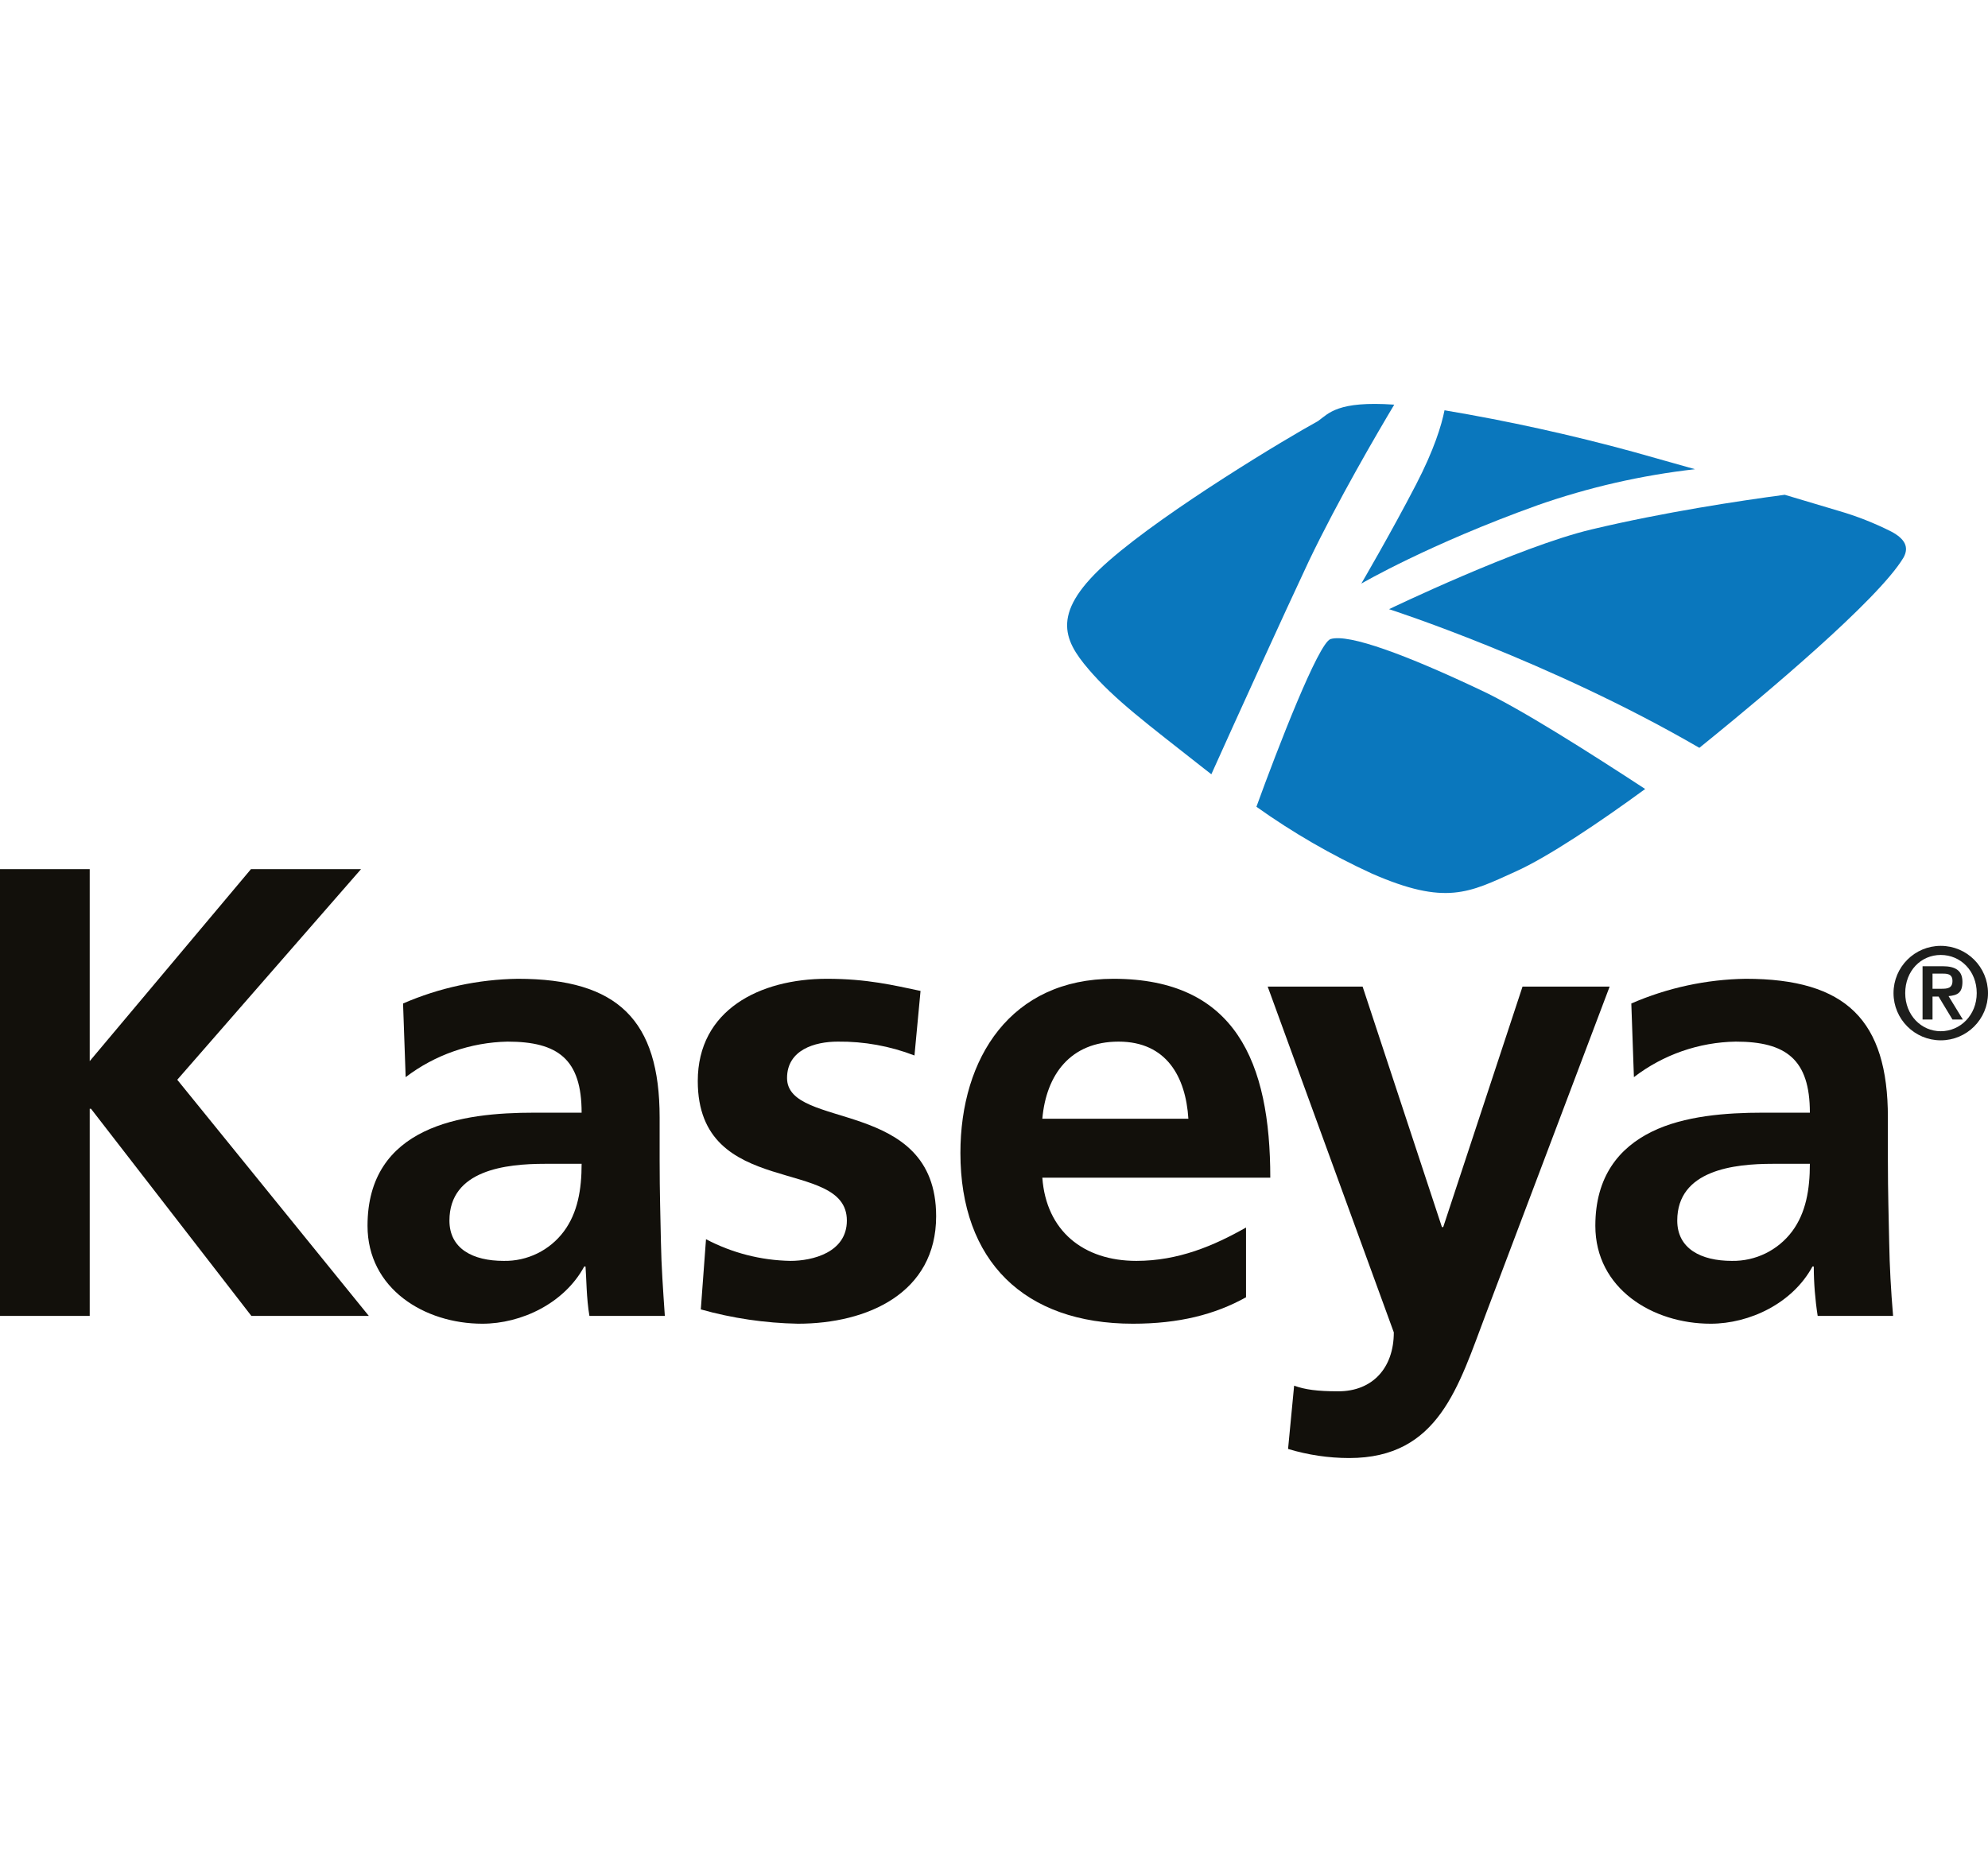
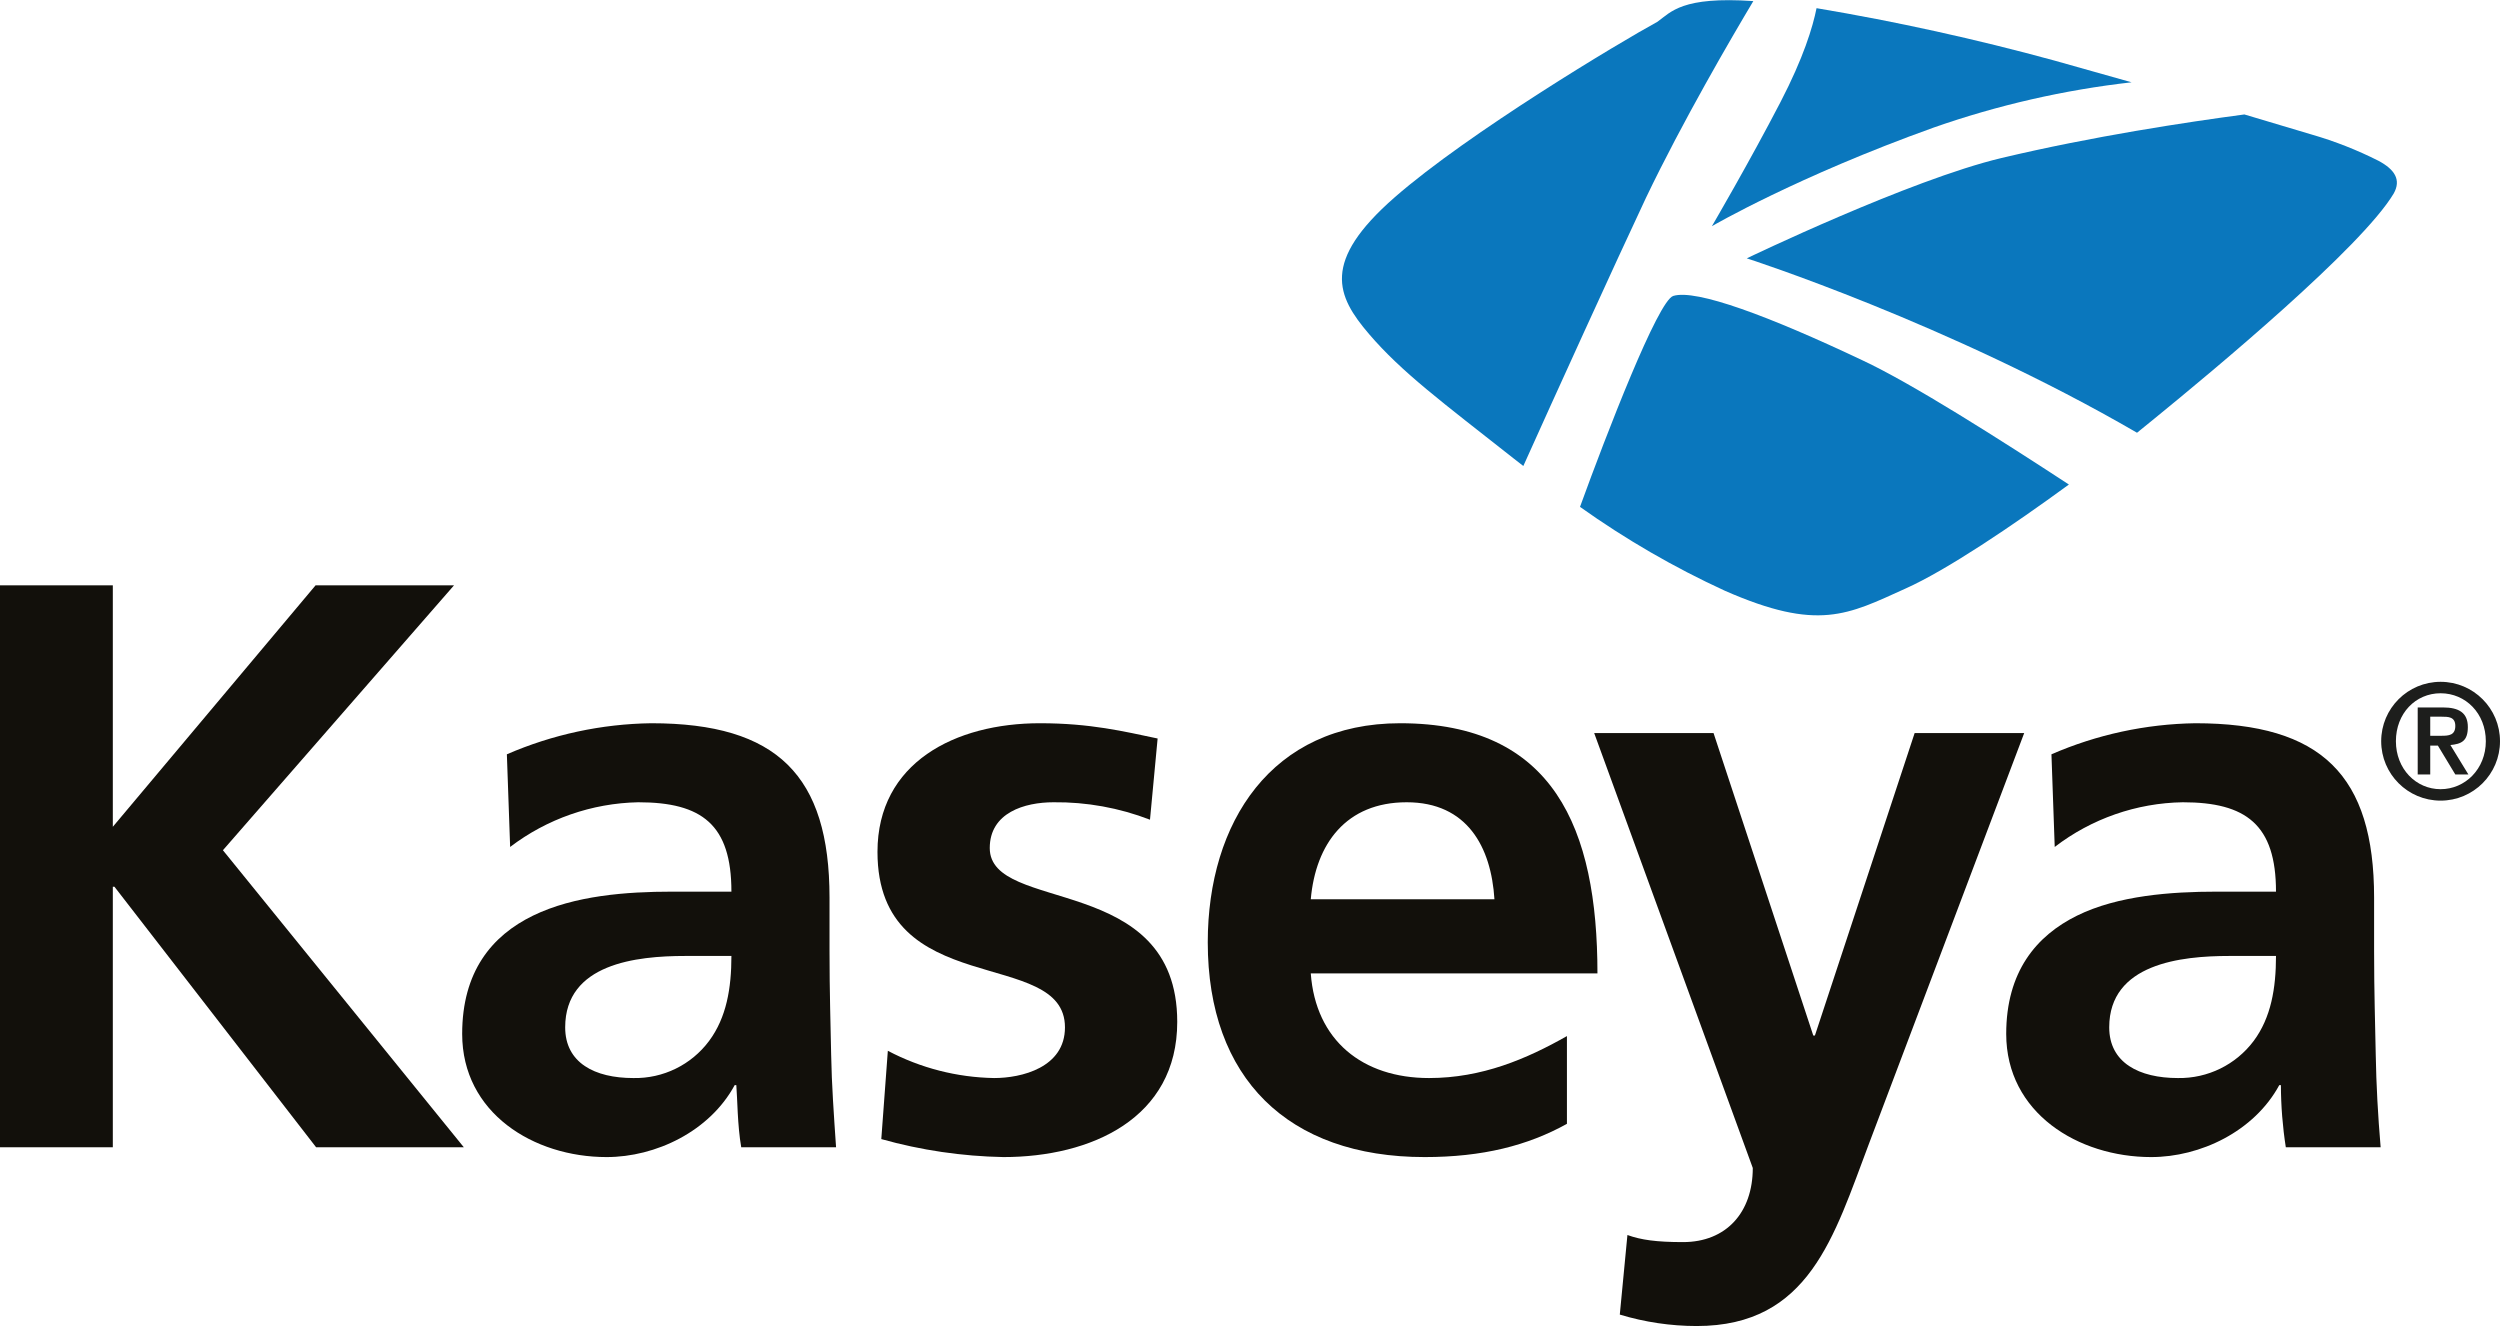
- <svg xmlns="http://www.w3.org/2000/svg" width="158" height="148" id="Layer_1" data-name="Layer 1" viewBox="0 0 458.7 243.3">
+ <svg xmlns="http://www.w3.org/2000/svg" id="Layer_1" data-name="Layer 1" viewBox="0 0 458.7 243.3">
  <g>
    <path d="M314.1,41.5s15.6-9.1,40.7-18.1a166.6,166.6,0,0,1,36.3-8.3l-14.2-4a444.8,444.8,0,0,0-43.6-9.6c-.7,3.5-2.4,9.1-6.6,17.2C321,29.7,314.1,41.5,314.1,41.5Z" style="fill: #0a77bd" />
    <g>
      <path d="M0,107.4H20.7v44.3l37.2-44.3H83.3L40.9,156l44.2,54.5H58L21,162.7h-.3v47.8H0Z" style="fill: #12100b" />
      <path d="M93,138.4a68.9,68.9,0,0,1,26.5-5.7c23.1,0,32.7,9.6,32.7,32v9.8c0,7.7.2,13.4.3,19s.5,11.1.9,17H136c-.7-4-.7-9-.9-11.4h-.3c-4.6,8.5-14.5,13.2-23.5,13.2-13.4,0-26.5-8.1-26.5-22.6,0-11.4,5.4-18,13-21.7s17.2-4.4,25.5-4.4h10.9c0-12.3-5.4-16.4-17.1-16.4a40.1,40.1,0,0,0-23.5,8.2Zm23.2,59.4a16.9,16.9,0,0,0,13.9-6.8c3.2-4.3,4.1-9.7,4.1-15.6h-8.5c-8.9,0-22,1.4-22,13.1C103.7,195,109.1,197.8,116.2,197.8Z" style="fill: #12100b" />
      <path d="M211,150.4a47.7,47.7,0,0,0-17.7-3.2c-5.3,0-11.7,1.9-11.7,8.4,0,12.1,34.4,4.4,34.4,31.9,0,17.7-15.8,24.8-31.9,24.8a89.2,89.2,0,0,1-22.4-3.3l1.2-16.2a43.4,43.4,0,0,0,19.5,5c5,0,13-1.9,13-9.3,0-14.9-34.4-4.7-34.4-32.2,0-16.4,14.3-23.6,29.8-23.6,9.3,0,15.4,1.5,21.6,2.8Z" style="fill: #12100b" />
      <path d="M287.5,206.2c-7.2,4-15.5,6.1-26.1,6.1-25.1,0-39.8-14.5-39.8-39.4,0-22,11.7-40.2,35.3-40.2,28.2,0,36.2,19.3,36.2,45.9H240.5c.9,12.3,9.5,19.2,21.7,19.2,9.7,0,17.9-3.5,25.3-7.7v16.1ZM274.2,165c-.6-9.6-5-17.8-16.1-17.8s-16.7,7.6-17.6,17.8Z" style="fill: #12100b" />
      <path d="M332.7,190h.3l18.3-55.5h20.1l-28.5,75.4c-6.4,16.9-10.9,33.4-31.6,33.4a48.7,48.7,0,0,1-14.1-2.1l1.4-14.6c2.5.9,5.3,1.3,10.2,1.3,7.9,0,12.8-5.4,12.8-13.6l-29.1-79.8h21.9Z" style="fill: #12100b" />
      <path d="M376.4,138.4a68.8,68.8,0,0,1,26.4-5.7c23.2,0,32.8,9.6,32.8,32v9.8c0,7.7.2,13.4.3,19s.4,11.1.9,17H419.4a75.4,75.4,0,0,1-.9-11.4h-.3c-4.6,8.5-14.5,13.2-23.5,13.2-13.4,0-26.6-8.1-26.6-22.6,0-11.4,5.5-18,13-21.7s17.3-4.4,25.6-4.4h10.9c0-12.3-5.5-16.4-17.1-16.4a39.6,39.6,0,0,0-23.5,8.2Zm23.2,59.4a17,17,0,0,0,13.9-6.8c3.2-4.3,4.1-9.7,4.1-15.6H409c-8.8,0-22,1.4-22,13.1C387,195,392.5,197.8,399.6,197.8Z" style="fill: #12100b" />
    </g>
    <path d="M307,54.3c-2.8.9-12.2,25.2-17.1,38.7a163.6,163.6,0,0,0,26.6,15.4c17.1,7.5,22.5,4.4,33.1-.4,7.6-3.4,19.6-11.5,30-19.1-12.7-8.3-28.7-18.5-37.9-22.8C324.6,58,311.2,53,307,54.3Z" style="fill: #0a77bd" />
    <path d="M321.7.2c-13.1-.9-15.1,2-17.6,3.8-6.8,3.7-34.7,20.4-48.2,32.2s-10.7,18.1-4.7,25.1,13.3,12.4,26.5,22.8l1.8,1.4c5.3-11.8,16.9-37.3,22.5-49.2C308.7,22.3,317.7,6.9,321.7.2Z" style="fill: #0a77bd" />
    <path d="M436.4,29.5a70.6,70.6,0,0,0-12.2-4.8L411.8,21c-10.5,1.4-27.8,4-44.6,8s-46.7,18.4-46.7,18.4,37,11.9,71.6,32l3.2-2.6c10.8-8.8,38-31.4,43.9-41.3C440.6,33,439.4,31.1,436.4,29.5Z" style="fill: #0a77bd" />
    <path d="M436.9,136a10.9,10.9,0,1,1,10.9,10.9A10.9,10.9,0,0,1,436.9,136Zm19.2,0c0-5.1-3.7-8.8-8.3-8.8s-8.2,3.7-8.2,8.8,3.7,8.8,8.2,8.8S456.1,141.1,456.1,136Zm-12.5-6.2h4.6c3,0,4.6,1,4.6,3.6s-1.2,3.1-3.2,3.3l3.3,5.4h-2.4l-3.2-5.3h-1.4v5.3h-2.3Zm2.3,5.2H448c1.3,0,2.5-.1,2.5-1.8s-1.3-1.7-2.5-1.7h-2.1Z" style="fill: #1d1e1c" />
  </g>
</svg>
